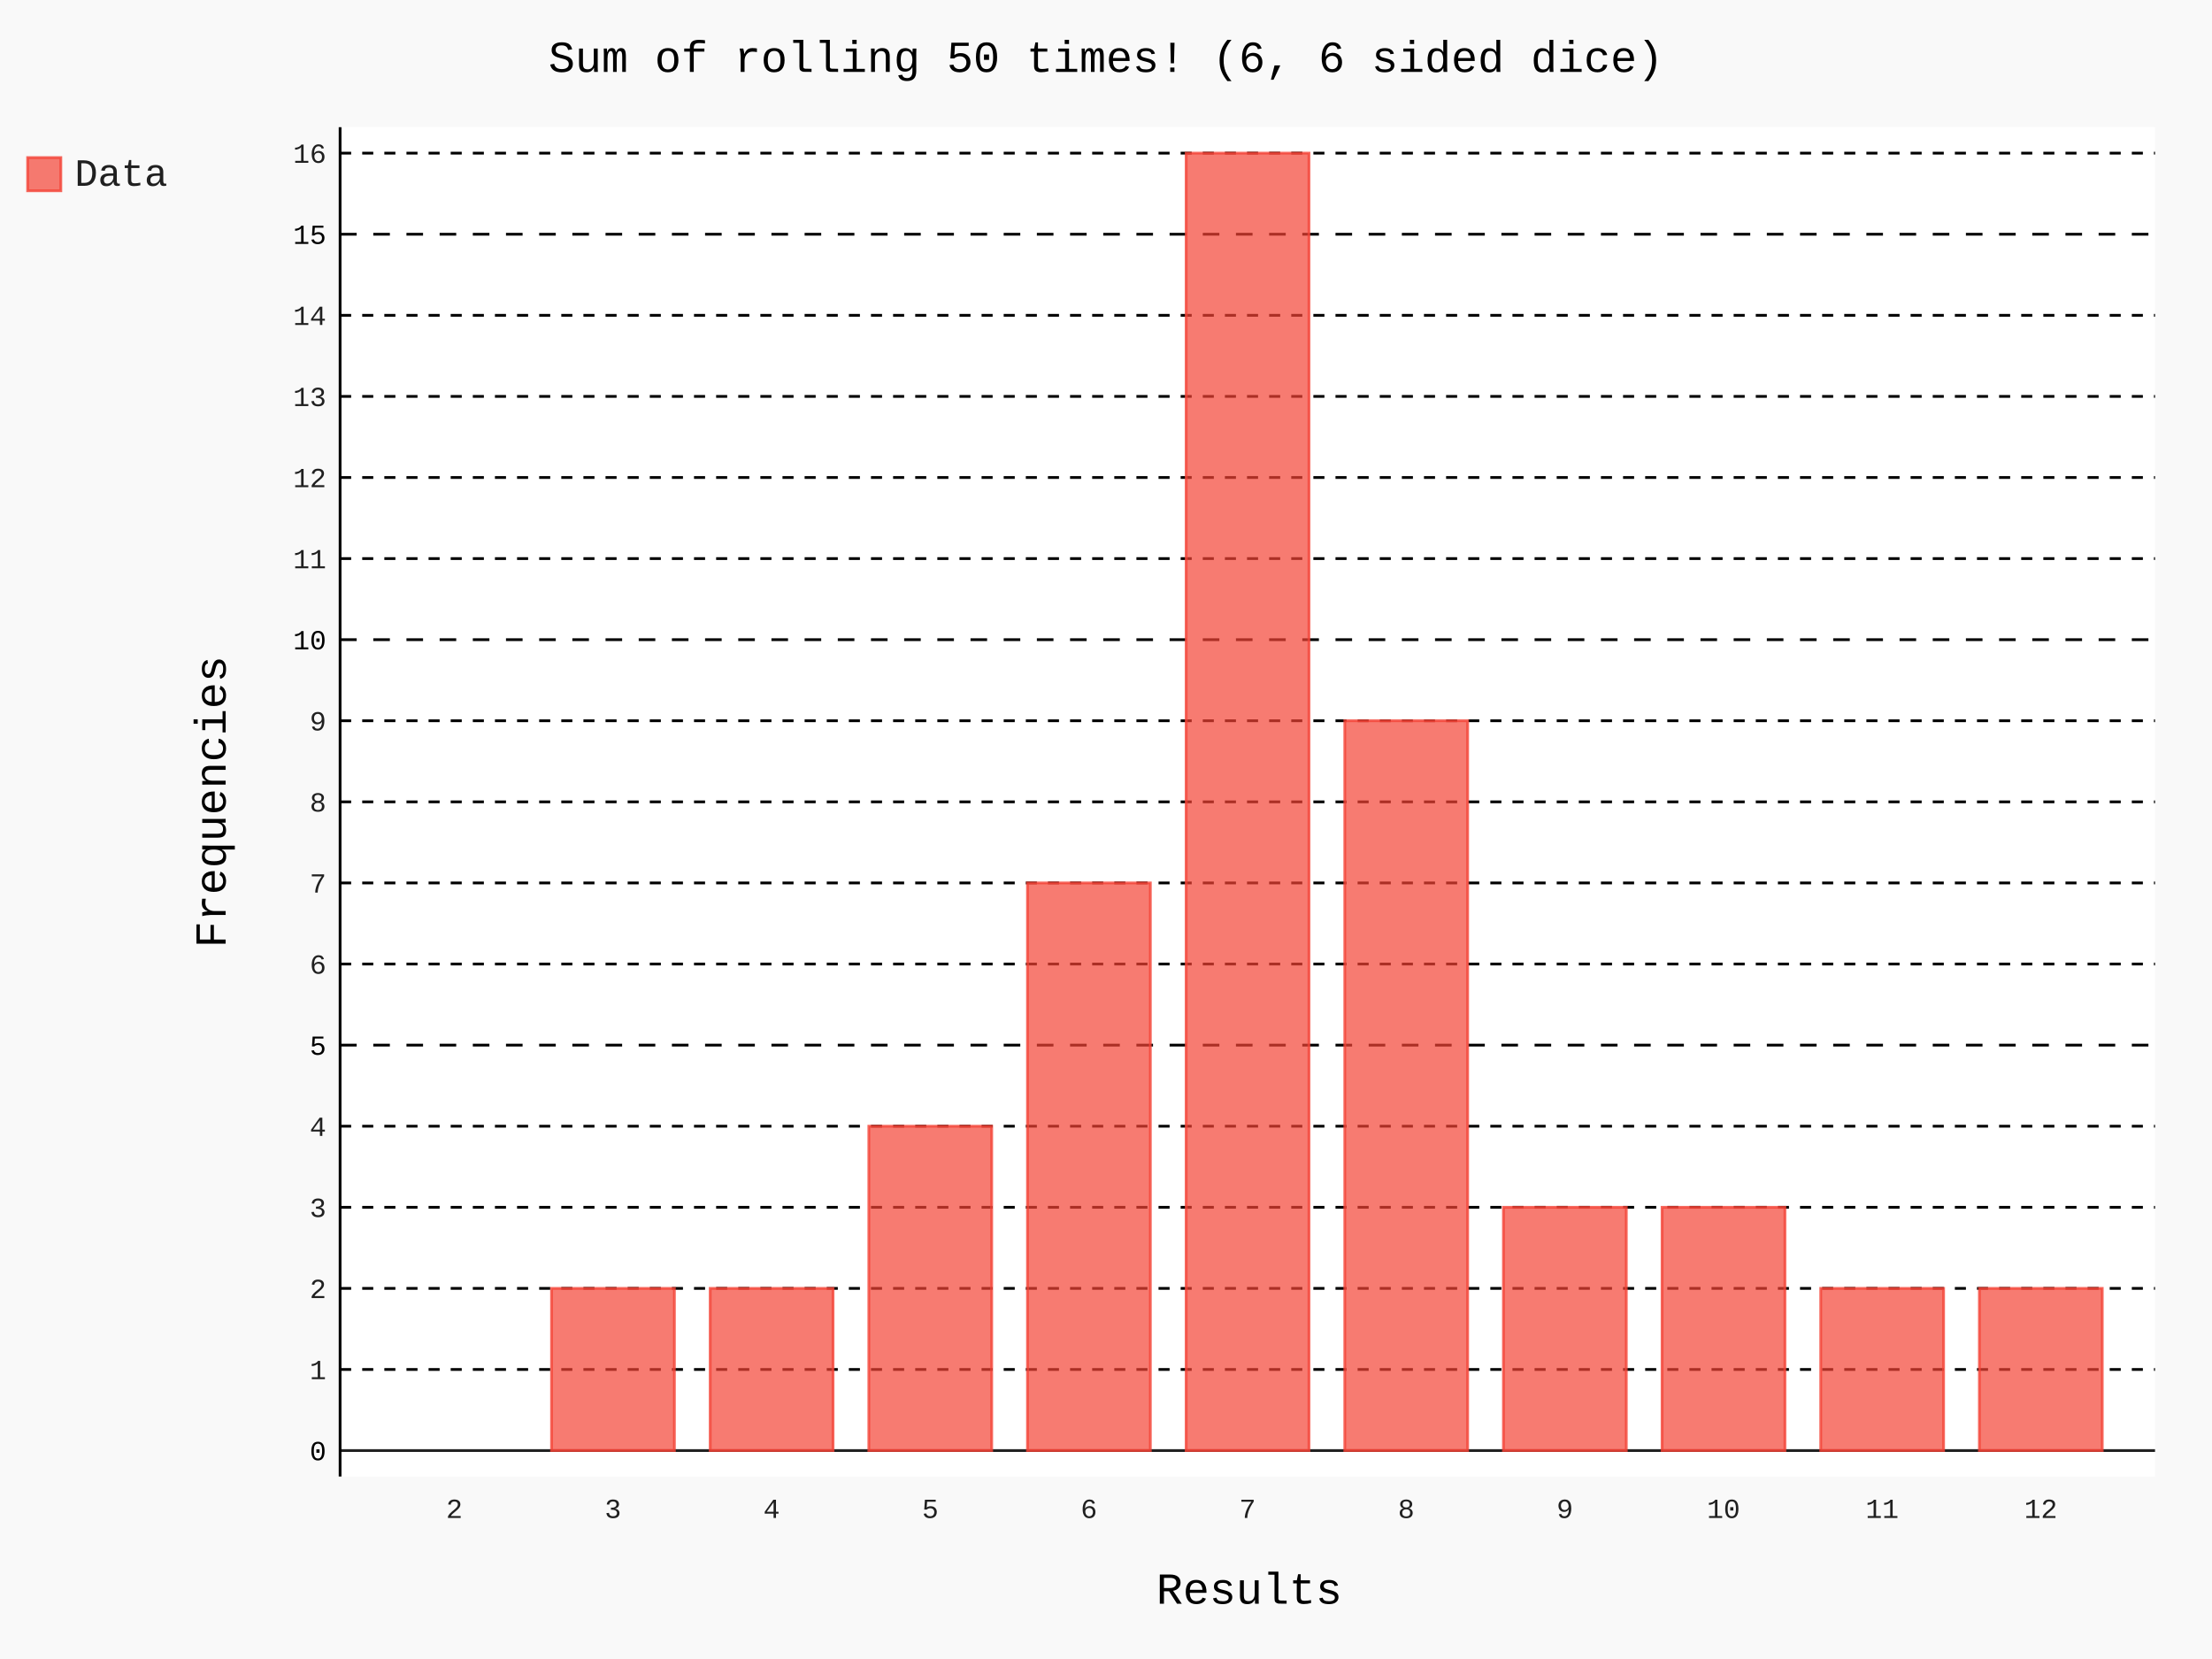
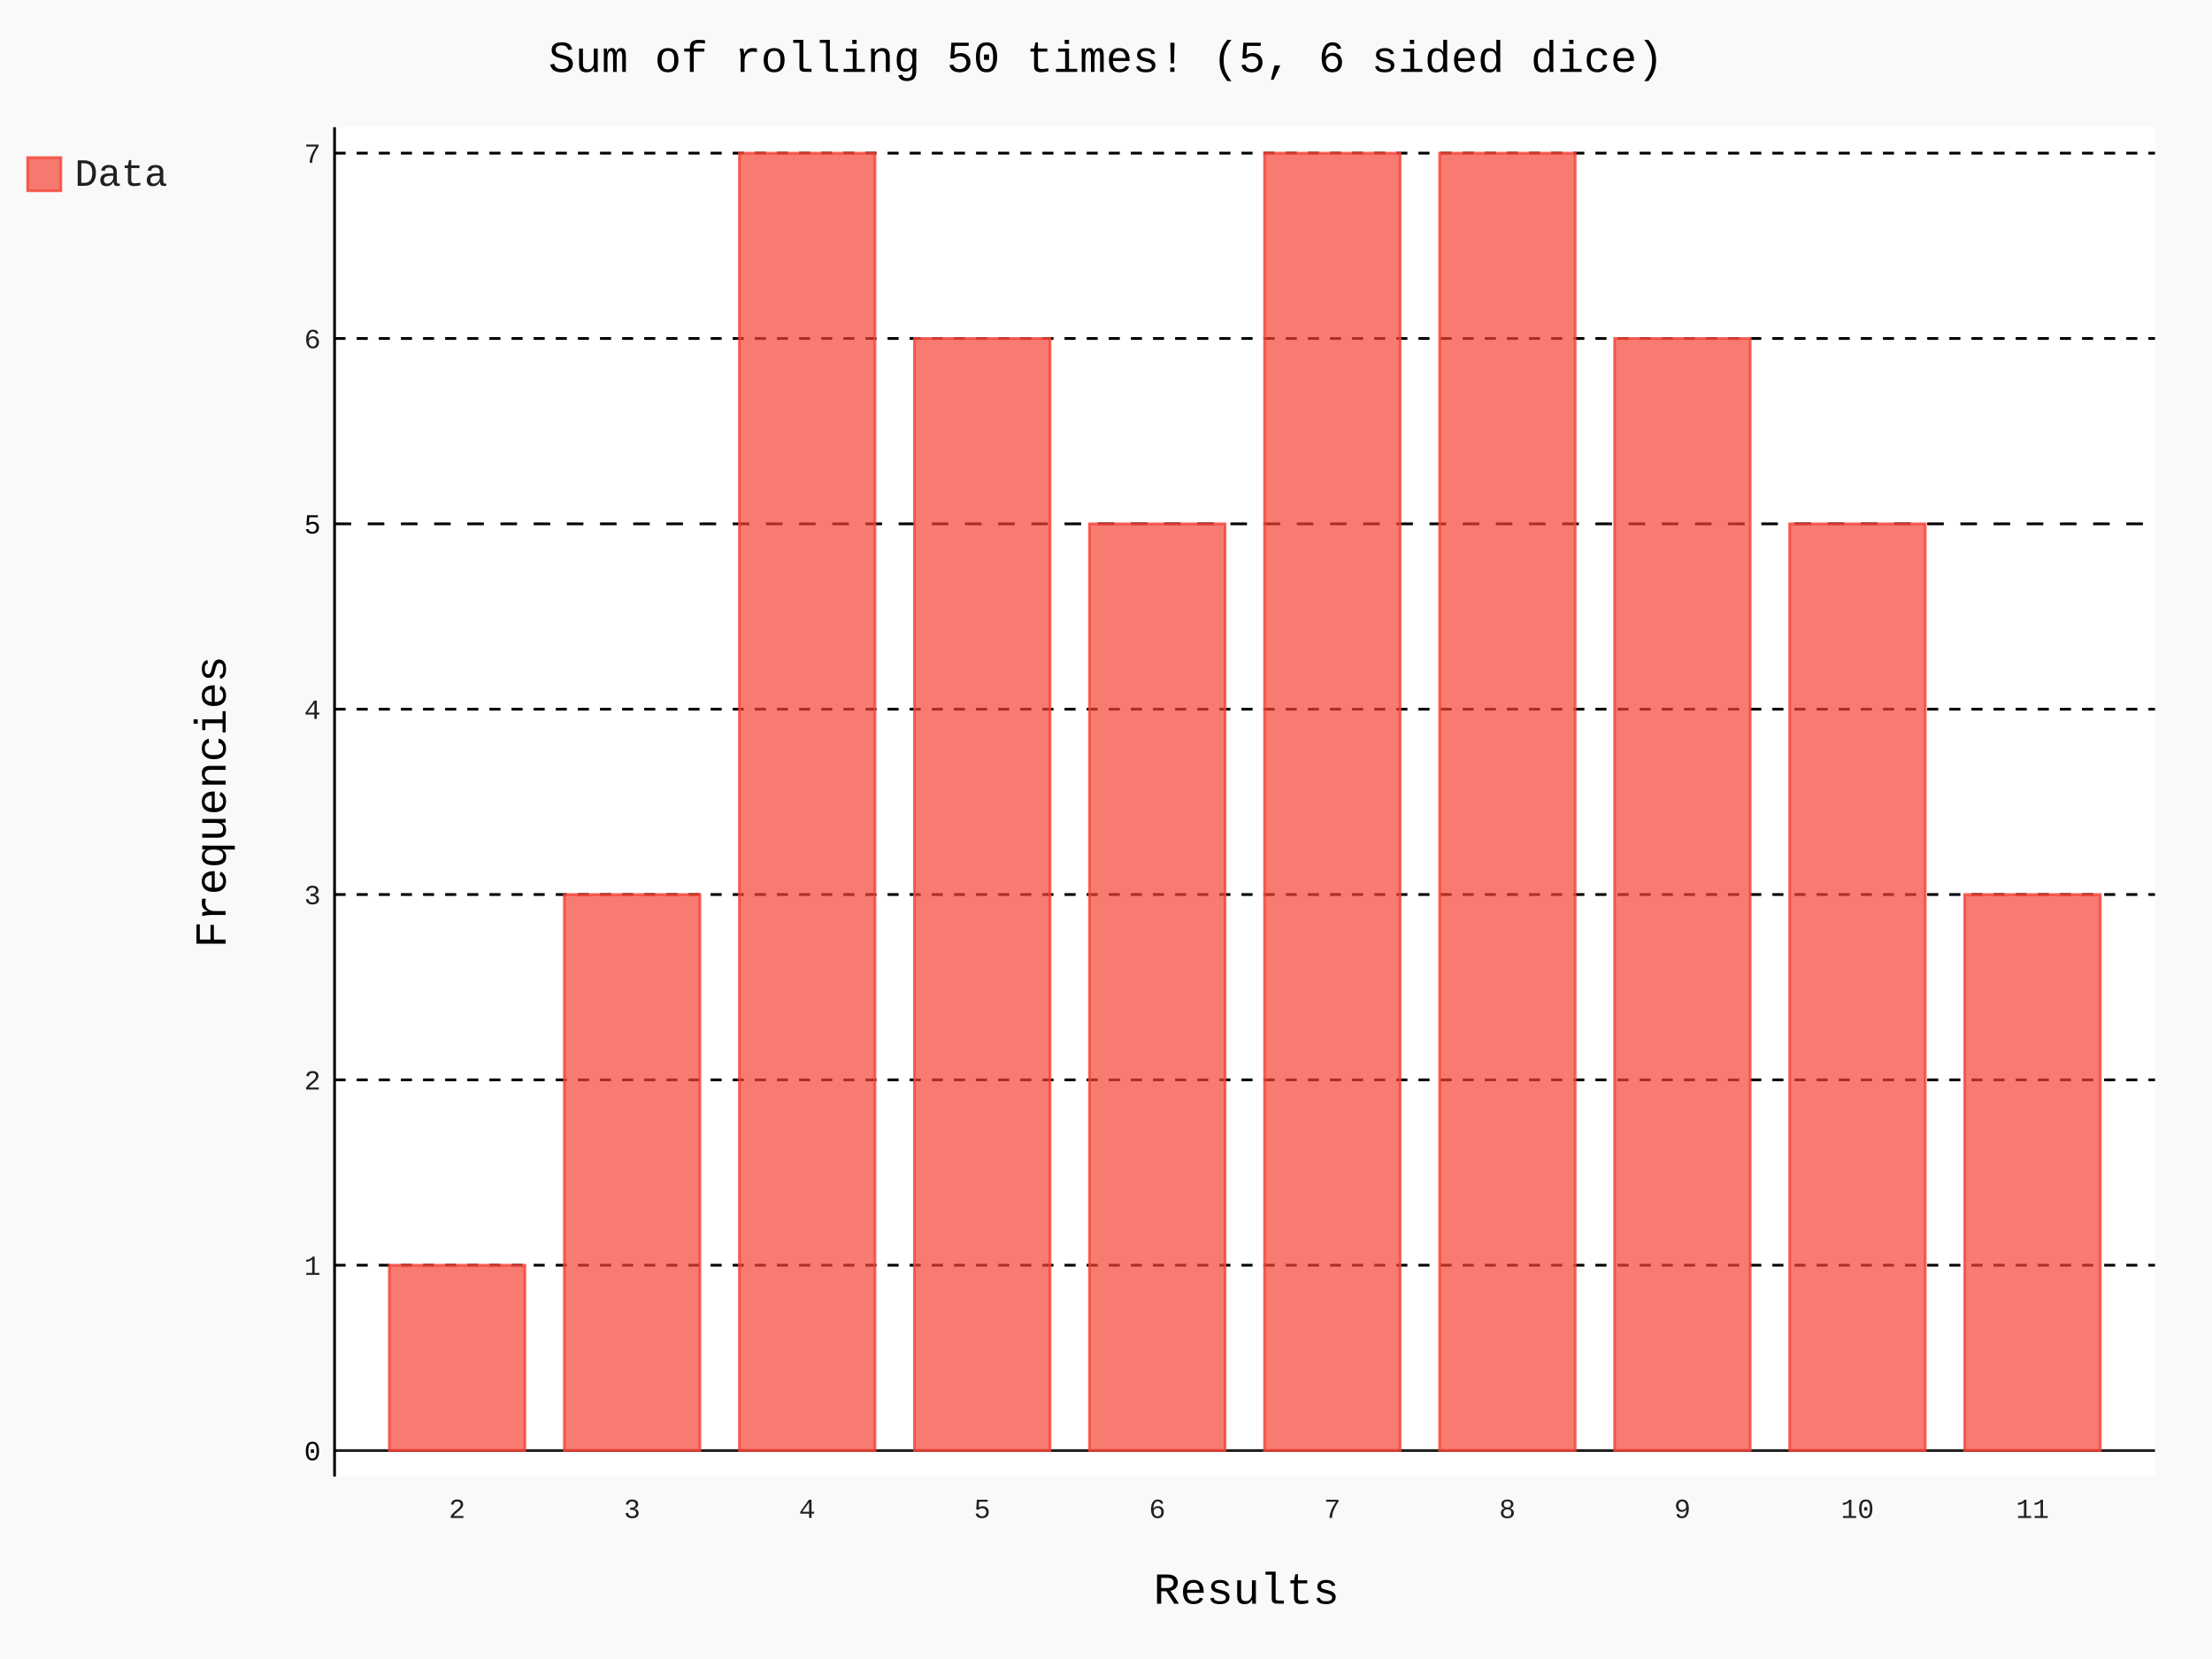
- <svg xmlns="http://www.w3.org/2000/svg" id="chart-f614c60b-b4f5-475a-91e7-da9cb63caf91" class="pygal-chart" viewBox="0 0 800 600">
+ <svg xmlns="http://www.w3.org/2000/svg" id="chart-5e57c1c7-1e70-47e7-ac48-c63618afca74" class="pygal-chart" viewBox="0 0 800 600">
  <defs>
-     <style type="text/css">#chart-f614c60b-b4f5-475a-91e7-da9cb63caf91{-webkit-user-select:none;-webkit-font-smoothing:antialiased;font-family:Consolas,"Liberation Mono",Menlo,Courier,monospace}#chart-f614c60b-b4f5-475a-91e7-da9cb63caf91 .title{font-family:Consolas,"Liberation Mono",Menlo,Courier,monospace;font-size:16px}#chart-f614c60b-b4f5-475a-91e7-da9cb63caf91 .legends .legend text{font-family:Consolas,"Liberation Mono",Menlo,Courier,monospace;font-size:14px}#chart-f614c60b-b4f5-475a-91e7-da9cb63caf91 .axis text{font-family:Consolas,"Liberation Mono",Menlo,Courier,monospace;font-size:10px}#chart-f614c60b-b4f5-475a-91e7-da9cb63caf91 .axis text.major{font-family:Consolas,"Liberation Mono",Menlo,Courier,monospace;font-size:10px}#chart-f614c60b-b4f5-475a-91e7-da9cb63caf91 .text-overlay text.value{font-family:Consolas,"Liberation Mono",Menlo,Courier,monospace;font-size:16px}#chart-f614c60b-b4f5-475a-91e7-da9cb63caf91 .text-overlay text.label{font-family:Consolas,"Liberation Mono",Menlo,Courier,monospace;font-size:10px}#chart-f614c60b-b4f5-475a-91e7-da9cb63caf91 .tooltip{font-family:Consolas,"Liberation Mono",Menlo,Courier,monospace;font-size:14px}#chart-f614c60b-b4f5-475a-91e7-da9cb63caf91 text.no_data{font-family:Consolas,"Liberation Mono",Menlo,Courier,monospace;font-size:64px}
- #chart-f614c60b-b4f5-475a-91e7-da9cb63caf91{background-color:rgba(249,249,249,1)}#chart-f614c60b-b4f5-475a-91e7-da9cb63caf91 path,#chart-f614c60b-b4f5-475a-91e7-da9cb63caf91 line,#chart-f614c60b-b4f5-475a-91e7-da9cb63caf91 rect,#chart-f614c60b-b4f5-475a-91e7-da9cb63caf91 circle{-webkit-transition:150ms;-moz-transition:150ms;transition:150ms}#chart-f614c60b-b4f5-475a-91e7-da9cb63caf91 .graph &gt; .background{fill:rgba(249,249,249,1)}#chart-f614c60b-b4f5-475a-91e7-da9cb63caf91 .plot &gt; .background{fill:rgba(255,255,255,1)}#chart-f614c60b-b4f5-475a-91e7-da9cb63caf91 .graph{fill:rgba(0,0,0,.87)}#chart-f614c60b-b4f5-475a-91e7-da9cb63caf91 text.no_data{fill:rgba(0,0,0,1)}#chart-f614c60b-b4f5-475a-91e7-da9cb63caf91 .title{fill:rgba(0,0,0,1)}#chart-f614c60b-b4f5-475a-91e7-da9cb63caf91 .legends .legend text{fill:rgba(0,0,0,.87)}#chart-f614c60b-b4f5-475a-91e7-da9cb63caf91 .legends .legend:hover text{fill:rgba(0,0,0,1)}#chart-f614c60b-b4f5-475a-91e7-da9cb63caf91 .axis .line{stroke:rgba(0,0,0,1)}#chart-f614c60b-b4f5-475a-91e7-da9cb63caf91 .axis .guide.line{stroke:rgba(0,0,0,.54)}#chart-f614c60b-b4f5-475a-91e7-da9cb63caf91 .axis .major.line{stroke:rgba(0,0,0,.87)}#chart-f614c60b-b4f5-475a-91e7-da9cb63caf91 .axis text.major{fill:rgba(0,0,0,1)}#chart-f614c60b-b4f5-475a-91e7-da9cb63caf91 .axis.y .guides:hover .guide.line,#chart-f614c60b-b4f5-475a-91e7-da9cb63caf91 .line-graph .axis.x .guides:hover .guide.line,#chart-f614c60b-b4f5-475a-91e7-da9cb63caf91 .stackedline-graph .axis.x .guides:hover .guide.line,#chart-f614c60b-b4f5-475a-91e7-da9cb63caf91 .xy-graph .axis.x .guides:hover .guide.line{stroke:rgba(0,0,0,1)}#chart-f614c60b-b4f5-475a-91e7-da9cb63caf91 .axis .guides:hover text{fill:rgba(0,0,0,1)}#chart-f614c60b-b4f5-475a-91e7-da9cb63caf91 .reactive{fill-opacity:.7;stroke-opacity:.8;stroke-width:1}#chart-f614c60b-b4f5-475a-91e7-da9cb63caf91 .ci{stroke:rgba(0,0,0,.87)}#chart-f614c60b-b4f5-475a-91e7-da9cb63caf91 .reactive.active,#chart-f614c60b-b4f5-475a-91e7-da9cb63caf91 .active .reactive{fill-opacity:.8;stroke-opacity:.9;stroke-width:4}#chart-f614c60b-b4f5-475a-91e7-da9cb63caf91 .ci .reactive.active{stroke-width:1.5}#chart-f614c60b-b4f5-475a-91e7-da9cb63caf91 .series text{fill:rgba(0,0,0,1)}#chart-f614c60b-b4f5-475a-91e7-da9cb63caf91 .tooltip rect{fill:rgba(255,255,255,1);stroke:rgba(0,0,0,1);-webkit-transition:opacity 150ms;-moz-transition:opacity 150ms;transition:opacity 150ms}#chart-f614c60b-b4f5-475a-91e7-da9cb63caf91 .tooltip .label{fill:rgba(0,0,0,.87)}#chart-f614c60b-b4f5-475a-91e7-da9cb63caf91 .tooltip .label{fill:rgba(0,0,0,.87)}#chart-f614c60b-b4f5-475a-91e7-da9cb63caf91 .tooltip .legend{font-size:.8em;fill:rgba(0,0,0,.54)}#chart-f614c60b-b4f5-475a-91e7-da9cb63caf91 .tooltip .x_label{font-size:.6em;fill:rgba(0,0,0,1)}#chart-f614c60b-b4f5-475a-91e7-da9cb63caf91 .tooltip .xlink{font-size:.5em;text-decoration:underline}#chart-f614c60b-b4f5-475a-91e7-da9cb63caf91 .tooltip .value{font-size:1.5em}#chart-f614c60b-b4f5-475a-91e7-da9cb63caf91 .bound{font-size:.5em}#chart-f614c60b-b4f5-475a-91e7-da9cb63caf91 .max-value{font-size:.75em;fill:rgba(0,0,0,.54)}#chart-f614c60b-b4f5-475a-91e7-da9cb63caf91 .map-element{fill:rgba(255,255,255,1);stroke:rgba(0,0,0,.54) !important}#chart-f614c60b-b4f5-475a-91e7-da9cb63caf91 .map-element .reactive{fill-opacity:inherit;stroke-opacity:inherit}#chart-f614c60b-b4f5-475a-91e7-da9cb63caf91 .color-0,#chart-f614c60b-b4f5-475a-91e7-da9cb63caf91 .color-0 a:visited{stroke:#F44336;fill:#F44336}#chart-f614c60b-b4f5-475a-91e7-da9cb63caf91 .text-overlay .color-0 text{fill:black}
- #chart-f614c60b-b4f5-475a-91e7-da9cb63caf91 text.no_data{text-anchor:middle}#chart-f614c60b-b4f5-475a-91e7-da9cb63caf91 .guide.line{fill:none}#chart-f614c60b-b4f5-475a-91e7-da9cb63caf91 .centered{text-anchor:middle}#chart-f614c60b-b4f5-475a-91e7-da9cb63caf91 .title{text-anchor:middle}#chart-f614c60b-b4f5-475a-91e7-da9cb63caf91 .legends .legend text{fill-opacity:1}#chart-f614c60b-b4f5-475a-91e7-da9cb63caf91 .axis.x text{text-anchor:middle}#chart-f614c60b-b4f5-475a-91e7-da9cb63caf91 .axis.x:not(.web) text[transform]{text-anchor:start}#chart-f614c60b-b4f5-475a-91e7-da9cb63caf91 .axis.x:not(.web) text[transform].backwards{text-anchor:end}#chart-f614c60b-b4f5-475a-91e7-da9cb63caf91 .axis.y text{text-anchor:end}#chart-f614c60b-b4f5-475a-91e7-da9cb63caf91 .axis.y text[transform].backwards{text-anchor:start}#chart-f614c60b-b4f5-475a-91e7-da9cb63caf91 .axis.y2 text{text-anchor:start}#chart-f614c60b-b4f5-475a-91e7-da9cb63caf91 .axis.y2 text[transform].backwards{text-anchor:end}#chart-f614c60b-b4f5-475a-91e7-da9cb63caf91 .axis .guide.line{stroke-dasharray:4,4;stroke:black}#chart-f614c60b-b4f5-475a-91e7-da9cb63caf91 .axis .major.guide.line{stroke-dasharray:6,6;stroke:black}#chart-f614c60b-b4f5-475a-91e7-da9cb63caf91 .horizontal .axis.y .guide.line,#chart-f614c60b-b4f5-475a-91e7-da9cb63caf91 .horizontal .axis.y2 .guide.line,#chart-f614c60b-b4f5-475a-91e7-da9cb63caf91 .vertical .axis.x .guide.line{opacity:0}#chart-f614c60b-b4f5-475a-91e7-da9cb63caf91 .horizontal .axis.always_show .guide.line,#chart-f614c60b-b4f5-475a-91e7-da9cb63caf91 .vertical .axis.always_show .guide.line{opacity:1 !important}#chart-f614c60b-b4f5-475a-91e7-da9cb63caf91 .axis.y .guides:hover .guide.line,#chart-f614c60b-b4f5-475a-91e7-da9cb63caf91 .axis.y2 .guides:hover .guide.line,#chart-f614c60b-b4f5-475a-91e7-da9cb63caf91 .axis.x .guides:hover .guide.line{opacity:1}#chart-f614c60b-b4f5-475a-91e7-da9cb63caf91 .axis .guides:hover text{opacity:1}#chart-f614c60b-b4f5-475a-91e7-da9cb63caf91 .nofill{fill:none}#chart-f614c60b-b4f5-475a-91e7-da9cb63caf91 .subtle-fill{fill-opacity:.2}#chart-f614c60b-b4f5-475a-91e7-da9cb63caf91 .dot{stroke-width:1px;fill-opacity:1;stroke-opacity:1}#chart-f614c60b-b4f5-475a-91e7-da9cb63caf91 .dot.active{stroke-width:5px}#chart-f614c60b-b4f5-475a-91e7-da9cb63caf91 .dot.negative{fill:transparent}#chart-f614c60b-b4f5-475a-91e7-da9cb63caf91 text,#chart-f614c60b-b4f5-475a-91e7-da9cb63caf91 tspan{stroke:none !important}#chart-f614c60b-b4f5-475a-91e7-da9cb63caf91 .series text.active{opacity:1}#chart-f614c60b-b4f5-475a-91e7-da9cb63caf91 .tooltip rect{fill-opacity:.95;stroke-width:.5}#chart-f614c60b-b4f5-475a-91e7-da9cb63caf91 .tooltip text{fill-opacity:1}#chart-f614c60b-b4f5-475a-91e7-da9cb63caf91 .showable{visibility:hidden}#chart-f614c60b-b4f5-475a-91e7-da9cb63caf91 .showable.shown{visibility:visible}#chart-f614c60b-b4f5-475a-91e7-da9cb63caf91 .gauge-background{fill:rgba(229,229,229,1);stroke:none}#chart-f614c60b-b4f5-475a-91e7-da9cb63caf91 .bg-lines{stroke:rgba(249,249,249,1);stroke-width:2px}</style>
+     <style type="text/css">#chart-5e57c1c7-1e70-47e7-ac48-c63618afca74{-webkit-user-select:none;-webkit-font-smoothing:antialiased;font-family:Consolas,"Liberation Mono",Menlo,Courier,monospace}#chart-5e57c1c7-1e70-47e7-ac48-c63618afca74 .title{font-family:Consolas,"Liberation Mono",Menlo,Courier,monospace;font-size:16px}#chart-5e57c1c7-1e70-47e7-ac48-c63618afca74 .legends .legend text{font-family:Consolas,"Liberation Mono",Menlo,Courier,monospace;font-size:14px}#chart-5e57c1c7-1e70-47e7-ac48-c63618afca74 .axis text{font-family:Consolas,"Liberation Mono",Menlo,Courier,monospace;font-size:10px}#chart-5e57c1c7-1e70-47e7-ac48-c63618afca74 .axis text.major{font-family:Consolas,"Liberation Mono",Menlo,Courier,monospace;font-size:10px}#chart-5e57c1c7-1e70-47e7-ac48-c63618afca74 .text-overlay text.value{font-family:Consolas,"Liberation Mono",Menlo,Courier,monospace;font-size:16px}#chart-5e57c1c7-1e70-47e7-ac48-c63618afca74 .text-overlay text.label{font-family:Consolas,"Liberation Mono",Menlo,Courier,monospace;font-size:10px}#chart-5e57c1c7-1e70-47e7-ac48-c63618afca74 .tooltip{font-family:Consolas,"Liberation Mono",Menlo,Courier,monospace;font-size:14px}#chart-5e57c1c7-1e70-47e7-ac48-c63618afca74 text.no_data{font-family:Consolas,"Liberation Mono",Menlo,Courier,monospace;font-size:64px}
+ #chart-5e57c1c7-1e70-47e7-ac48-c63618afca74{background-color:rgba(249,249,249,1)}#chart-5e57c1c7-1e70-47e7-ac48-c63618afca74 path,#chart-5e57c1c7-1e70-47e7-ac48-c63618afca74 line,#chart-5e57c1c7-1e70-47e7-ac48-c63618afca74 rect,#chart-5e57c1c7-1e70-47e7-ac48-c63618afca74 circle{-webkit-transition:150ms;-moz-transition:150ms;transition:150ms}#chart-5e57c1c7-1e70-47e7-ac48-c63618afca74 .graph &gt; .background{fill:rgba(249,249,249,1)}#chart-5e57c1c7-1e70-47e7-ac48-c63618afca74 .plot &gt; .background{fill:rgba(255,255,255,1)}#chart-5e57c1c7-1e70-47e7-ac48-c63618afca74 .graph{fill:rgba(0,0,0,.87)}#chart-5e57c1c7-1e70-47e7-ac48-c63618afca74 text.no_data{fill:rgba(0,0,0,1)}#chart-5e57c1c7-1e70-47e7-ac48-c63618afca74 .title{fill:rgba(0,0,0,1)}#chart-5e57c1c7-1e70-47e7-ac48-c63618afca74 .legends .legend text{fill:rgba(0,0,0,.87)}#chart-5e57c1c7-1e70-47e7-ac48-c63618afca74 .legends .legend:hover text{fill:rgba(0,0,0,1)}#chart-5e57c1c7-1e70-47e7-ac48-c63618afca74 .axis .line{stroke:rgba(0,0,0,1)}#chart-5e57c1c7-1e70-47e7-ac48-c63618afca74 .axis .guide.line{stroke:rgba(0,0,0,.54)}#chart-5e57c1c7-1e70-47e7-ac48-c63618afca74 .axis .major.line{stroke:rgba(0,0,0,.87)}#chart-5e57c1c7-1e70-47e7-ac48-c63618afca74 .axis text.major{fill:rgba(0,0,0,1)}#chart-5e57c1c7-1e70-47e7-ac48-c63618afca74 .axis.y .guides:hover .guide.line,#chart-5e57c1c7-1e70-47e7-ac48-c63618afca74 .line-graph .axis.x .guides:hover .guide.line,#chart-5e57c1c7-1e70-47e7-ac48-c63618afca74 .stackedline-graph .axis.x .guides:hover .guide.line,#chart-5e57c1c7-1e70-47e7-ac48-c63618afca74 .xy-graph .axis.x .guides:hover .guide.line{stroke:rgba(0,0,0,1)}#chart-5e57c1c7-1e70-47e7-ac48-c63618afca74 .axis .guides:hover text{fill:rgba(0,0,0,1)}#chart-5e57c1c7-1e70-47e7-ac48-c63618afca74 .reactive{fill-opacity:.7;stroke-opacity:.8;stroke-width:1}#chart-5e57c1c7-1e70-47e7-ac48-c63618afca74 .ci{stroke:rgba(0,0,0,.87)}#chart-5e57c1c7-1e70-47e7-ac48-c63618afca74 .reactive.active,#chart-5e57c1c7-1e70-47e7-ac48-c63618afca74 .active .reactive{fill-opacity:.8;stroke-opacity:.9;stroke-width:4}#chart-5e57c1c7-1e70-47e7-ac48-c63618afca74 .ci .reactive.active{stroke-width:1.5}#chart-5e57c1c7-1e70-47e7-ac48-c63618afca74 .series text{fill:rgba(0,0,0,1)}#chart-5e57c1c7-1e70-47e7-ac48-c63618afca74 .tooltip rect{fill:rgba(255,255,255,1);stroke:rgba(0,0,0,1);-webkit-transition:opacity 150ms;-moz-transition:opacity 150ms;transition:opacity 150ms}#chart-5e57c1c7-1e70-47e7-ac48-c63618afca74 .tooltip .label{fill:rgba(0,0,0,.87)}#chart-5e57c1c7-1e70-47e7-ac48-c63618afca74 .tooltip .label{fill:rgba(0,0,0,.87)}#chart-5e57c1c7-1e70-47e7-ac48-c63618afca74 .tooltip .legend{font-size:.8em;fill:rgba(0,0,0,.54)}#chart-5e57c1c7-1e70-47e7-ac48-c63618afca74 .tooltip .x_label{font-size:.6em;fill:rgba(0,0,0,1)}#chart-5e57c1c7-1e70-47e7-ac48-c63618afca74 .tooltip .xlink{font-size:.5em;text-decoration:underline}#chart-5e57c1c7-1e70-47e7-ac48-c63618afca74 .tooltip .value{font-size:1.5em}#chart-5e57c1c7-1e70-47e7-ac48-c63618afca74 .bound{font-size:.5em}#chart-5e57c1c7-1e70-47e7-ac48-c63618afca74 .max-value{font-size:.75em;fill:rgba(0,0,0,.54)}#chart-5e57c1c7-1e70-47e7-ac48-c63618afca74 .map-element{fill:rgba(255,255,255,1);stroke:rgba(0,0,0,.54) !important}#chart-5e57c1c7-1e70-47e7-ac48-c63618afca74 .map-element .reactive{fill-opacity:inherit;stroke-opacity:inherit}#chart-5e57c1c7-1e70-47e7-ac48-c63618afca74 .color-0,#chart-5e57c1c7-1e70-47e7-ac48-c63618afca74 .color-0 a:visited{stroke:#F44336;fill:#F44336}#chart-5e57c1c7-1e70-47e7-ac48-c63618afca74 .text-overlay .color-0 text{fill:black}
+ #chart-5e57c1c7-1e70-47e7-ac48-c63618afca74 text.no_data{text-anchor:middle}#chart-5e57c1c7-1e70-47e7-ac48-c63618afca74 .guide.line{fill:none}#chart-5e57c1c7-1e70-47e7-ac48-c63618afca74 .centered{text-anchor:middle}#chart-5e57c1c7-1e70-47e7-ac48-c63618afca74 .title{text-anchor:middle}#chart-5e57c1c7-1e70-47e7-ac48-c63618afca74 .legends .legend text{fill-opacity:1}#chart-5e57c1c7-1e70-47e7-ac48-c63618afca74 .axis.x text{text-anchor:middle}#chart-5e57c1c7-1e70-47e7-ac48-c63618afca74 .axis.x:not(.web) text[transform]{text-anchor:start}#chart-5e57c1c7-1e70-47e7-ac48-c63618afca74 .axis.x:not(.web) text[transform].backwards{text-anchor:end}#chart-5e57c1c7-1e70-47e7-ac48-c63618afca74 .axis.y text{text-anchor:end}#chart-5e57c1c7-1e70-47e7-ac48-c63618afca74 .axis.y text[transform].backwards{text-anchor:start}#chart-5e57c1c7-1e70-47e7-ac48-c63618afca74 .axis.y2 text{text-anchor:start}#chart-5e57c1c7-1e70-47e7-ac48-c63618afca74 .axis.y2 text[transform].backwards{text-anchor:end}#chart-5e57c1c7-1e70-47e7-ac48-c63618afca74 .axis .guide.line{stroke-dasharray:4,4;stroke:black}#chart-5e57c1c7-1e70-47e7-ac48-c63618afca74 .axis .major.guide.line{stroke-dasharray:6,6;stroke:black}#chart-5e57c1c7-1e70-47e7-ac48-c63618afca74 .horizontal .axis.y .guide.line,#chart-5e57c1c7-1e70-47e7-ac48-c63618afca74 .horizontal .axis.y2 .guide.line,#chart-5e57c1c7-1e70-47e7-ac48-c63618afca74 .vertical .axis.x .guide.line{opacity:0}#chart-5e57c1c7-1e70-47e7-ac48-c63618afca74 .horizontal .axis.always_show .guide.line,#chart-5e57c1c7-1e70-47e7-ac48-c63618afca74 .vertical .axis.always_show .guide.line{opacity:1 !important}#chart-5e57c1c7-1e70-47e7-ac48-c63618afca74 .axis.y .guides:hover .guide.line,#chart-5e57c1c7-1e70-47e7-ac48-c63618afca74 .axis.y2 .guides:hover .guide.line,#chart-5e57c1c7-1e70-47e7-ac48-c63618afca74 .axis.x .guides:hover .guide.line{opacity:1}#chart-5e57c1c7-1e70-47e7-ac48-c63618afca74 .axis .guides:hover text{opacity:1}#chart-5e57c1c7-1e70-47e7-ac48-c63618afca74 .nofill{fill:none}#chart-5e57c1c7-1e70-47e7-ac48-c63618afca74 .subtle-fill{fill-opacity:.2}#chart-5e57c1c7-1e70-47e7-ac48-c63618afca74 .dot{stroke-width:1px;fill-opacity:1;stroke-opacity:1}#chart-5e57c1c7-1e70-47e7-ac48-c63618afca74 .dot.active{stroke-width:5px}#chart-5e57c1c7-1e70-47e7-ac48-c63618afca74 .dot.negative{fill:transparent}#chart-5e57c1c7-1e70-47e7-ac48-c63618afca74 text,#chart-5e57c1c7-1e70-47e7-ac48-c63618afca74 tspan{stroke:none !important}#chart-5e57c1c7-1e70-47e7-ac48-c63618afca74 .series text.active{opacity:1}#chart-5e57c1c7-1e70-47e7-ac48-c63618afca74 .tooltip rect{fill-opacity:.95;stroke-width:.5}#chart-5e57c1c7-1e70-47e7-ac48-c63618afca74 .tooltip text{fill-opacity:1}#chart-5e57c1c7-1e70-47e7-ac48-c63618afca74 .showable{visibility:hidden}#chart-5e57c1c7-1e70-47e7-ac48-c63618afca74 .showable.shown{visibility:visible}#chart-5e57c1c7-1e70-47e7-ac48-c63618afca74 .gauge-background{fill:rgba(229,229,229,1);stroke:none}#chart-5e57c1c7-1e70-47e7-ac48-c63618afca74 .bg-lines{stroke:rgba(249,249,249,1);stroke-width:2px}</style>
  </defs>
  <g class="graph bar-graph vertical">
    <rect x="0" y="0" width="800" height="600" class="background" />
-     <g transform="translate(123, 46)" class="plot">
-       <rect x="0" y="0" width="656.4" height="488" class="background" />
+     <g transform="translate(121, 46)" class="plot">
+       <rect x="0" y="0" width="658.4" height="488" class="background" />
      <g class="axis y always_show">
        <g class="guides">
-           <path d="M0 478.615 h656.4" class="axis major line" />
+           <path d="M0 478.615 h658.4" class="axis major line" />
          <text x="-5" y="482.115" class="major">0</text>
        </g>
        <g class="guides">
-           <path d="M0 449.288 h656.4" class="guide line" />
-           <text x="-5" y="452.788" class="">1</text>
+           <path d="M0 411.582 h658.4" class="guide line" />
+           <text x="-5" y="415.082" class="">1</text>
        </g>
        <g class="guides">
-           <path d="M0 419.962 h656.4" class="guide line" />
-           <text x="-5" y="423.462" class="">2</text>
+           <path d="M0 344.549 h658.4" class="guide line" />
+           <text x="-5" y="348.049" class="">2</text>
        </g>
        <g class="guides">
-           <path d="M0 390.635 h656.4" class="guide line" />
-           <text x="-5" y="394.135" class="">3</text>
+           <path d="M0 277.516 h658.4" class="guide line" />
+           <text x="-5" y="281.016" class="">3</text>
        </g>
        <g class="guides">
-           <path d="M0 361.308 h656.4" class="guide line" />
-           <text x="-5" y="364.808" class="">4</text>
+           <path d="M0 210.484 h658.4" class="guide line" />
+           <text x="-5" y="213.984" class="">4</text>
        </g>
        <g class="guides">
-           <path d="M0 331.981 h656.4" class="major guide line" />
-           <text x="-5" y="335.481" class="major">5</text>
+           <path d="M0 143.451 h658.4" class="major guide line" />
+           <text x="-5" y="146.951" class="major">5</text>
        </g>
        <g class="guides">
-           <path d="M0 302.654 h656.4" class="guide line" />
-           <text x="-5" y="306.154" class="">6</text>
+           <path d="M0 76.418 h658.4" class="guide line" />
+           <text x="-5" y="79.918" class="">6</text>
        </g>
        <g class="guides">
-           <path d="M0 273.327 h656.4" class="guide line" />
-           <text x="-5" y="276.827" class="">7</text>
-         </g>
-         <g class="guides">
-           <path d="M0 244 h656.4" class="guide line" />
-           <text x="-5" y="247.5" class="">8</text>
-         </g>
-         <g class="guides">
-           <path d="M0 214.673 h656.4" class="guide line" />
-           <text x="-5" y="218.173" class="">9</text>
-         </g>
-         <g class="guides">
-           <path d="M0 185.346 h656.4" class="major guide line" />
-           <text x="-5" y="188.846" class="major">10</text>
-         </g>
-         <g class="guides">
-           <path d="M0 156.019 h656.4" class="guide line" />
-           <text x="-5" y="159.519" class="">11</text>
-         </g>
-         <g class="guides">
-           <path d="M0 126.692 h656.4" class="guide line" />
-           <text x="-5" y="130.192" class="">12</text>
-         </g>
-         <g class="guides">
-           <path d="M0 97.365 h656.4" class="guide line" />
-           <text x="-5" y="100.865" class="">13</text>
-         </g>
-         <g class="guides">
-           <path d="M0 68.038 h656.4" class="guide line" />
-           <text x="-5" y="71.538" class="">14</text>
-         </g>
-         <g class="guides">
-           <path d="M0 38.712 h656.4" class="major guide line" />
-           <text x="-5" y="42.212" class="major">15</text>
-         </g>
-         <g class="guides">
-           <path d="M0 9.385 h656.4" class="guide line" />
-           <text x="-5" y="12.885" class="">16</text>
+           <path d="M0 9.385 h658.4" class="guide line" />
+           <text x="-5" y="12.885" class="">7</text>
        </g>
      </g>
      <g class="axis x">
        <path d="M0 0 v488" class="line" />
        <g class="guides">
-           <path d="M41.312 0 v488" class="guide line" />
-           <text x="41.312" y="503.0" class="">2</text>
+           <path d="M44.315 0 v488" class="guide line" />
+           <text x="44.315" y="503.0" class="">2</text>
        </g>
        <g class="guides">
-           <path d="M98.69 0 v488" class="guide line" />
-           <text x="98.69" y="503.0" class="">3</text>
+           <path d="M107.623 0 v488" class="guide line" />
+           <text x="107.623" y="503.0" class="">3</text>
        </g>
        <g class="guides">
-           <path d="M156.067 0 v488" class="guide line" />
-           <text x="156.067" y="503.0" class="">4</text>
+           <path d="M170.931 0 v488" class="guide line" />
+           <text x="170.931" y="503.0" class="">4</text>
        </g>
        <g class="guides">
-           <path d="M213.445 0 v488" class="guide line" />
-           <text x="213.445" y="503.0" class="">5</text>
+           <path d="M234.238 0 v488" class="guide line" />
+           <text x="234.238" y="503.0" class="">5</text>
        </g>
        <g class="guides">
-           <path d="M270.822 0 v488" class="guide line" />
-           <text x="270.822" y="503.0" class="">6</text>
+           <path d="M297.546 0 v488" class="guide line" />
+           <text x="297.546" y="503.0" class="">6</text>
        </g>
        <g class="guides">
-           <path d="M328.2 0 v488" class="guide line" />
-           <text x="328.2" y="503.0" class="">7</text>
+           <path d="M360.854 0 v488" class="guide line" />
+           <text x="360.854" y="503.0" class="">7</text>
        </g>
        <g class="guides">
-           <path d="M385.578 0 v488" class="guide line" />
-           <text x="385.578" y="503.0" class="">8</text>
+           <path d="M424.162 0 v488" class="guide line" />
+           <text x="424.162" y="503.0" class="">8</text>
        </g>
        <g class="guides">
-           <path d="M442.955 0 v488" class="guide line" />
-           <text x="442.955" y="503.0" class="">9</text>
+           <path d="M487.469 0 v488" class="guide line" />
+           <text x="487.469" y="503.0" class="">9</text>
        </g>
        <g class="guides">
-           <path d="M500.333 0 v488" class="guide line" />
-           <text x="500.333" y="503.0" class="">10</text>
+           <path d="M550.777 0 v488" class="guide line" />
+           <text x="550.777" y="503.0" class="">10</text>
        </g>
        <g class="guides">
-           <path d="M557.71 0 v488" class="guide line" />
-           <text x="557.71" y="503.0" class="">11</text>
-         </g>
-         <g class="guides">
-           <path d="M615.088 0 v488" class="guide line" />
-           <text x="615.088" y="503.0" class="">12</text>
+           <path d="M614.085 0 v488" class="guide line" />
+           <text x="614.085" y="503.0" class="">11</text>
        </g>
      </g>
      <g class="series serie-0 color-0">
        <g class="bars">
          <g class="bar">
-             <rect x="19.095" y="478.615" rx="0" ry="0" width="44.433" height="0.0" class="rect reactive tooltip-trigger" />
+             <rect x="19.803" y="411.582" rx="0" ry="0" width="49.025" height="67.033" class="rect reactive tooltip-trigger" />
          </g>
          <g class="bar">
-             <rect x="76.473" y="419.962" rx="0" ry="0" width="44.433" height="58.654" class="rect reactive tooltip-trigger" />
+             <rect x="83.11" y="277.516" rx="0" ry="0" width="49.025" height="201.099" class="rect reactive tooltip-trigger" />
          </g>
          <g class="bar">
-             <rect x="133.851" y="419.962" rx="0" ry="0" width="44.433" height="58.654" class="rect reactive tooltip-trigger" />
+             <rect x="146.418" y="9.385" rx="0" ry="0" width="49.025" height="469.231" class="rect reactive tooltip-trigger" />
          </g>
          <g class="bar">
-             <rect x="191.228" y="361.308" rx="0" ry="0" width="44.433" height="117.308" class="rect reactive tooltip-trigger" />
+             <rect x="209.726" y="76.418" rx="0" ry="0" width="49.025" height="402.198" class="rect reactive tooltip-trigger" />
          </g>
          <g class="bar">
-             <rect x="248.606" y="273.327" rx="0" ry="0" width="44.433" height="205.288" class="rect reactive tooltip-trigger" />
+             <rect x="273.033" y="143.451" rx="0" ry="0" width="49.025" height="335.165" class="rect reactive tooltip-trigger" />
          </g>
          <g class="bar">
-             <rect x="305.983" y="9.385" rx="0" ry="0" width="44.433" height="469.231" class="rect reactive tooltip-trigger" />
+             <rect x="336.341" y="9.385" rx="0" ry="0" width="49.025" height="469.231" class="rect reactive tooltip-trigger" />
          </g>
          <g class="bar">
-             <rect x="363.361" y="214.673" rx="0" ry="0" width="44.433" height="263.942" class="rect reactive tooltip-trigger" />
+             <rect x="399.649" y="9.385" rx="0" ry="0" width="49.025" height="469.231" class="rect reactive tooltip-trigger" />
          </g>
          <g class="bar">
-             <rect x="420.739" y="390.635" rx="0" ry="0" width="44.433" height="87.981" class="rect reactive tooltip-trigger" />
+             <rect x="462.956" y="76.418" rx="0" ry="0" width="49.025" height="402.198" class="rect reactive tooltip-trigger" />
          </g>
          <g class="bar">
-             <rect x="478.116" y="390.635" rx="0" ry="0" width="44.433" height="87.981" class="rect reactive tooltip-trigger" />
+             <rect x="526.264" y="143.451" rx="0" ry="0" width="49.025" height="335.165" class="rect reactive tooltip-trigger" />
          </g>
          <g class="bar">
-             <rect x="535.494" y="419.962" rx="0" ry="0" width="44.433" height="58.654" class="rect reactive tooltip-trigger" />
-           </g>
-           <g class="bar">
-             <rect x="592.871" y="419.962" rx="0" ry="0" width="44.433" height="58.654" class="rect reactive tooltip-trigger" />
+             <rect x="589.572" y="277.516" rx="0" ry="0" width="49.025" height="201.099" class="rect reactive tooltip-trigger" />
          </g>
        </g>
      </g>
    </g>
    <g class="titles">
-       <text x="400.0" y="26" class="title plot_title">Sum of rolling 50 times! (6, 6 sided dice)</text>
-       <text x="451.8" y="580" class="title">Results</text>
+       <text x="400.0" y="26" class="title plot_title">Sum of rolling 50 times! (5, 6 sided dice)</text>
+       <text x="450.8" y="580" class="title">Results</text>
      <text x="55.6" y="316.0" class="title" transform="rotate(-90 55.6 290)">Frequencies</text>
    </g>
-     <g transform="translate(123, 46)" class="plot overlay">
+     <g transform="translate(121, 46)" class="plot overlay">
      <g class="series serie-0 color-0" />
    </g>
-     <g transform="translate(123, 46)" class="plot text-overlay">
+     <g transform="translate(121, 46)" class="plot text-overlay">
      <g class="series serie-0 color-0" />
    </g>
-     <g transform="translate(123, 46)" class="plot tooltip-overlay">
+     <g transform="translate(121, 46)" class="plot tooltip-overlay">
      <g transform="translate(0 0)" style="opacity: 0" class="tooltip">
        <rect rx="0" ry="0" width="0" height="0" class="tooltip-box" />
        <g class="text" />
      </g>
    </g>
    <g transform="translate(10, 56)" class="legends">
      <g id="activate-serie-0" class="legend reactive activate-serie">
        <rect x="0.0" y="1.0" width="12" height="12" class="color-0 reactive" />
        <text x="17.0" y="11.2">Data</text>
      </g>
    </g>
    <g transform="translate(790, 56)" class="legends" />
  </g>
</svg>
